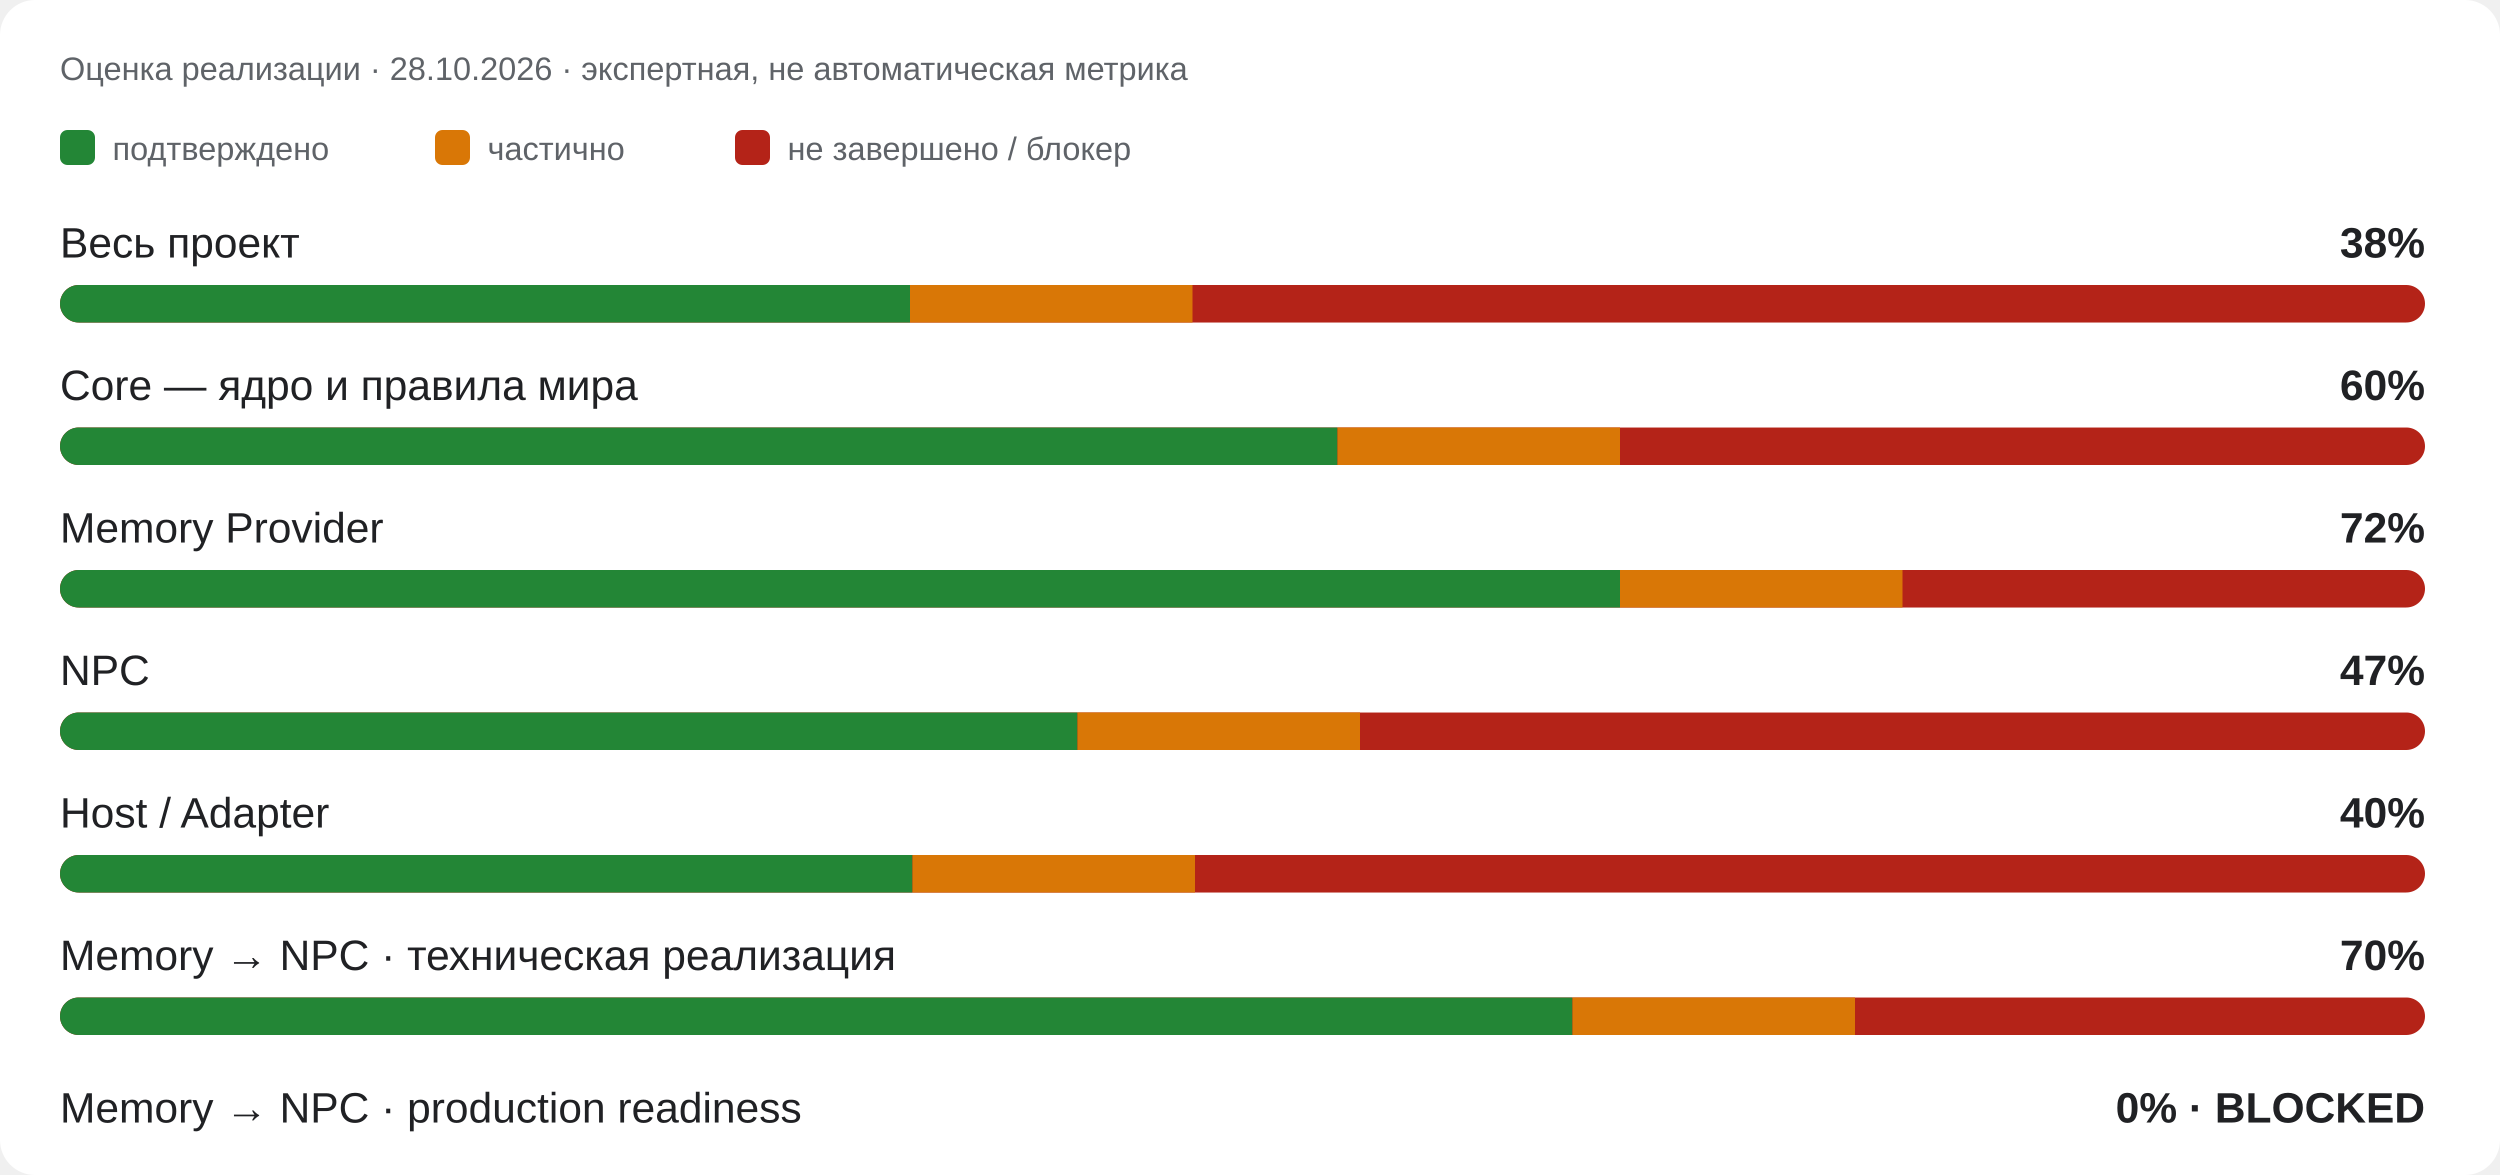
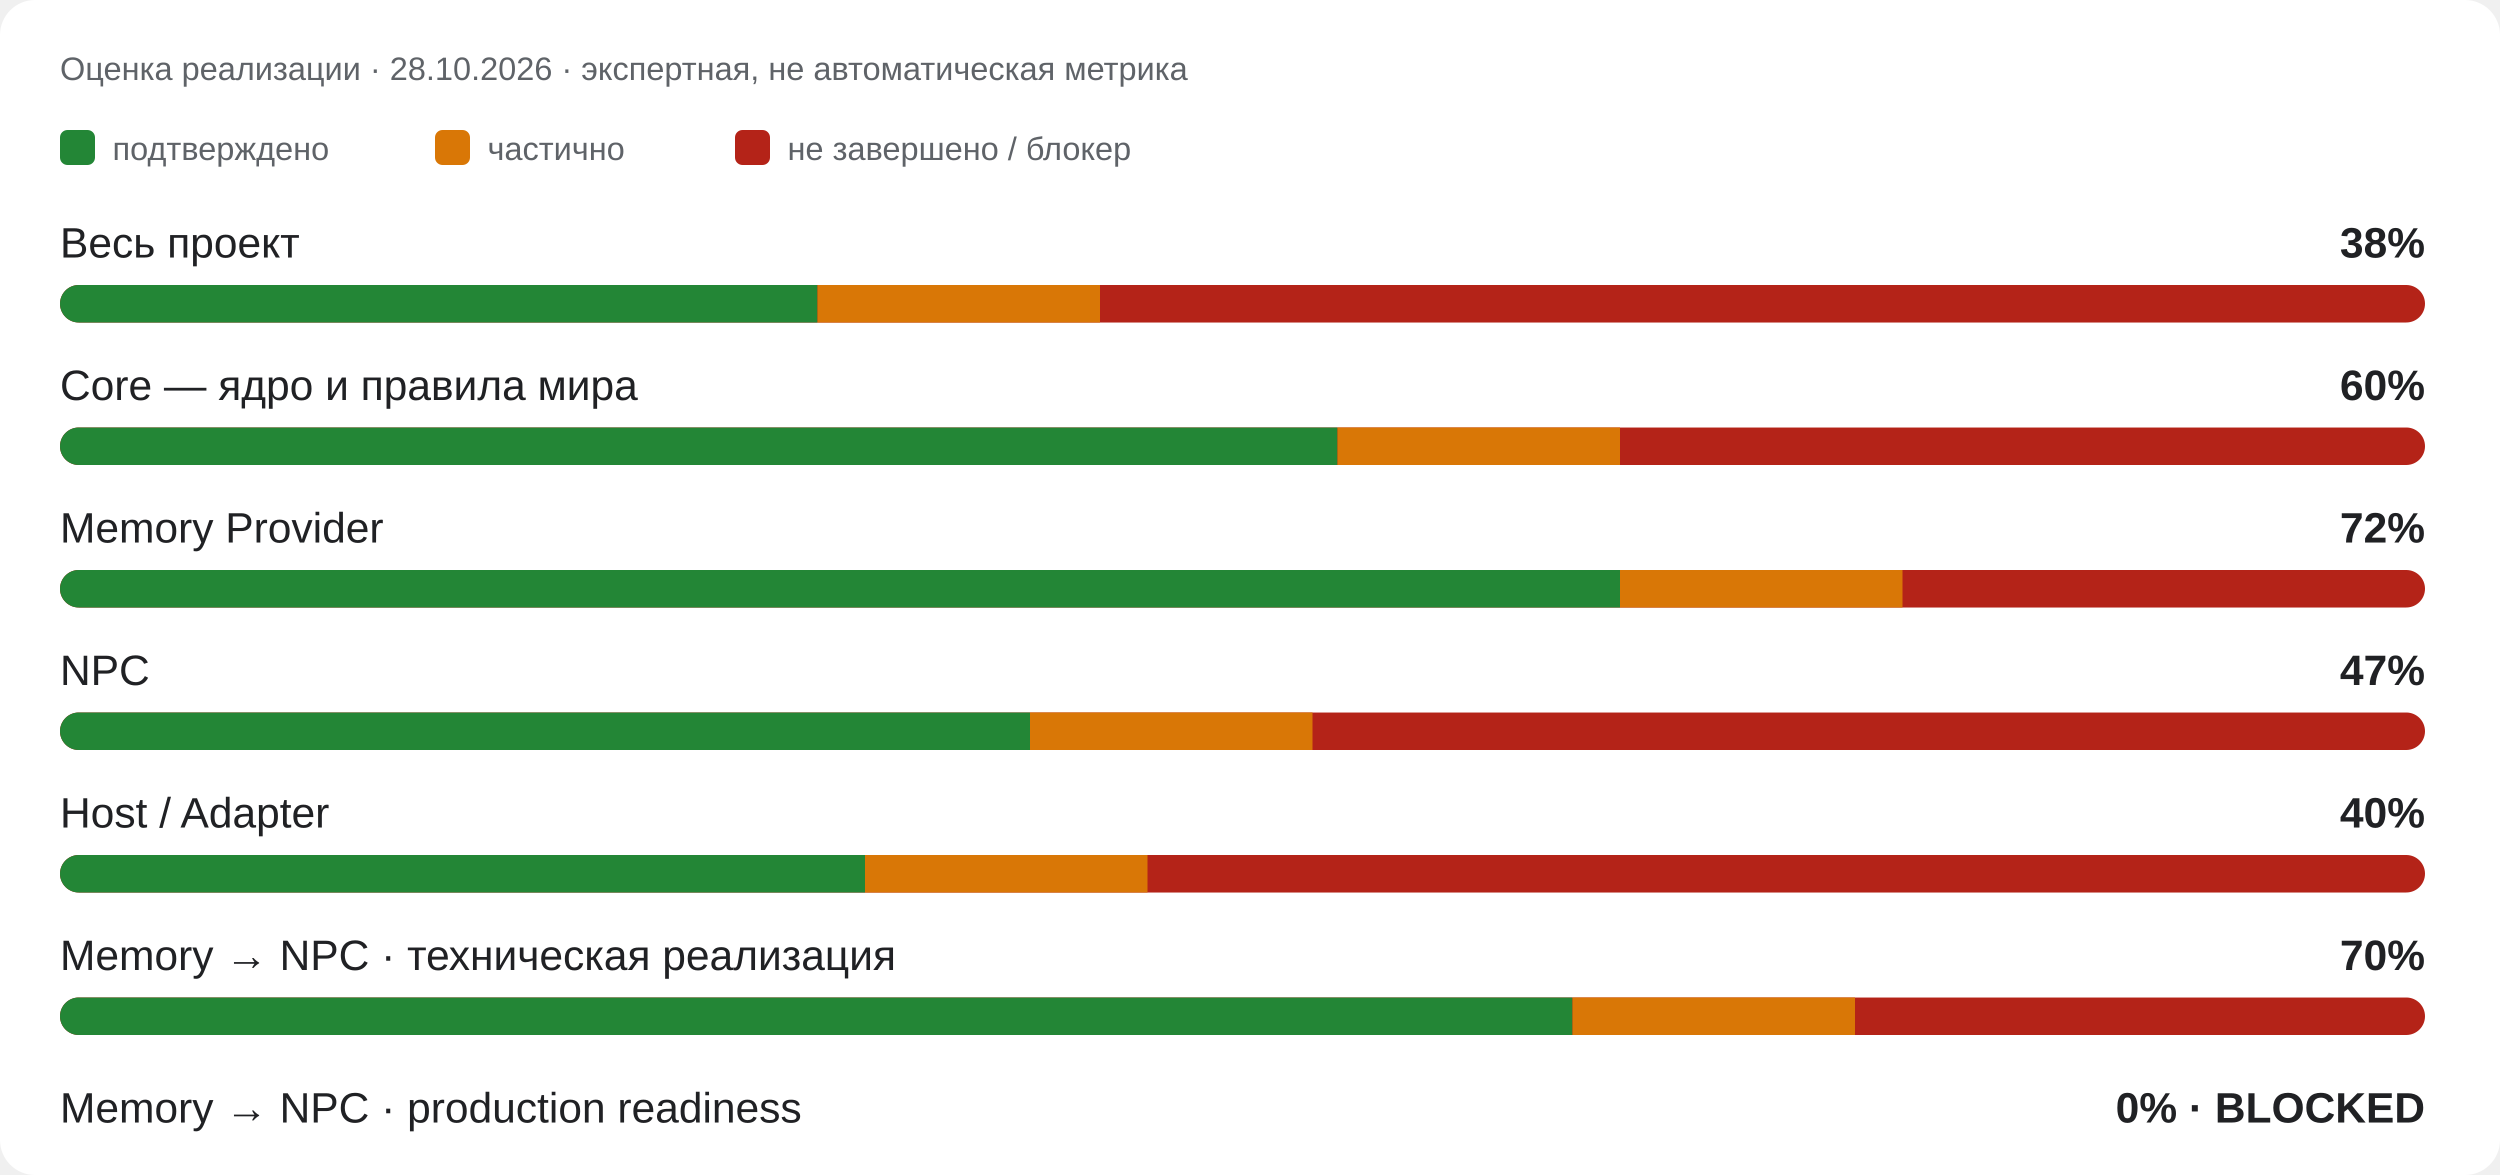
<svg xmlns="http://www.w3.org/2000/svg" width="1000" height="470" viewBox="0 0 1000 470" role="img" aria-labelledby="title desc">
  <rect width="1000" height="470" rx="14" fill="#ffffff" />
  <style>
.label{font: 17px -apple-system,BlinkMacSystemFont,Segoe UI,Arial,sans-serif;fill:#202124}
.pct{font: 700 17px -apple-system,BlinkMacSystemFont,Segoe UI,Arial,sans-serif;fill:#202124}
.note{font: 13px -apple-system,BlinkMacSystemFont,Segoe UI,Arial,sans-serif;fill:#5f6368}
</style>
  <text x="24" y="32" class="note">Оценка реализации · 28.10.2026 · экспертная, не автоматическая метрика</text>
  <g transform="translate(24,52)">
    <rect width="14" height="14" rx="3" fill="#238636" />
    <text x="21" y="12" class="note">подтверждено</text>
    <rect x="150" width="14" height="14" rx="3" fill="#d97706" />
    <text x="171" y="12" class="note">частично</text>
    <rect x="270" width="14" height="14" rx="3" fill="#b42318" />
    <text x="291" y="12" class="note">не завершено / блокер</text>
  </g>
  <g>
    <text x="24" y="103" class="label">Весь проект</text>
    <text x="970" y="103" text-anchor="end" class="pct">38%</text>
    <rect x="24" y="114" width="946" height="15" rx="7.5" fill="#b42318" />
-     <path d="M31.5 114H364V129H31.5A7.5 7.5 0 0 1 24 121.5A7.5 7.5 0 0 1 31.5 114Z" fill="#238636" />
-     <rect x="364" y="114" width="113" height="15" fill="#d97706" />
+     <path d="M31.5 114H327V129H31.5A7.5 7.5 0 0 1 24 121.5A7.5 7.5 0 0 1 31.5 114Z" fill="#238636" />
+     <rect x="327" y="114" width="113" height="15" fill="#d97706" />
    <text x="24" y="160" class="label">Core — ядро и правила мира</text>
    <text x="970" y="160" text-anchor="end" class="pct">60%</text>
    <rect x="24" y="171" width="946" height="15" rx="7.5" fill="#b42318" />
    <path d="M31.5 171H535V186H31.5A7.5 7.5 0 0 1 24 178.5A7.5 7.5 0 0 1 31.5 171Z" fill="#238636" />
    <rect x="535" y="171" width="113" height="15" fill="#d97706" />
    <text x="24" y="217" class="label">Memory Provider</text>
    <text x="970" y="217" text-anchor="end" class="pct">72%</text>
    <rect x="24" y="228" width="946" height="15" rx="7.5" fill="#b42318" />
    <path d="M31.5 228H648V243H31.5A7.5 7.5 0 0 1 24 235.5A7.5 7.5 0 0 1 31.5 228Z" fill="#238636" />
    <rect x="648" y="228" width="113" height="15" fill="#d97706" />
    <text x="24" y="274" class="label">NPC</text>
    <text x="970" y="274" text-anchor="end" class="pct">47%</text>
    <rect x="24" y="285" width="946" height="15" rx="7.5" fill="#b42318" />
-     <path d="M31.5 285H431V300H31.5A7.5 7.5 0 0 1 24 292.5A7.5 7.5 0 0 1 31.5 285Z" fill="#238636" />
-     <rect x="431" y="285" width="113" height="15" fill="#d97706" />
+     <path d="M31.5 285H412V300H31.5A7.5 7.5 0 0 1 24 292.5A7.5 7.5 0 0 1 31.5 285Z" fill="#238636" />
+     <rect x="412" y="285" width="113" height="15" fill="#d97706" />
    <text x="24" y="331" class="label">Host / Adapter</text>
    <text x="970" y="331" text-anchor="end" class="pct">40%</text>
    <rect x="24" y="342" width="946" height="15" rx="7.5" fill="#b42318" />
-     <path d="M31.5 342H365V357H31.5A7.5 7.5 0 0 1 24 349.5A7.5 7.5 0 0 1 31.5 342Z" fill="#238636" />
-     <rect x="365" y="342" width="113" height="15" fill="#d97706" />
+     <path d="M31.5 342H346V357H31.5A7.5 7.5 0 0 1 24 349.5A7.5 7.5 0 0 1 31.5 342Z" fill="#238636" />
+     <rect x="346" y="342" width="113" height="15" fill="#d97706" />
    <text x="24" y="388" class="label">Memory → NPC · техническая реализация</text>
    <text x="970" y="388" text-anchor="end" class="pct">70%</text>
    <rect x="24" y="399" width="946" height="15" rx="7.5" fill="#b42318" />
    <path d="M31.5 399H629V414H31.5A7.5 7.5 0 0 1 24 406.5A7.5 7.5 0 0 1 31.5 399Z" fill="#238636" />
    <rect x="629" y="399" width="113" height="15" fill="#d97706" />
    <text x="24" y="449" class="label">Memory → NPC · production readiness</text>
    <text x="970" y="449" text-anchor="end" class="pct" fill="#b42318">0% · BLOCKED</text>
  </g>
</svg>
